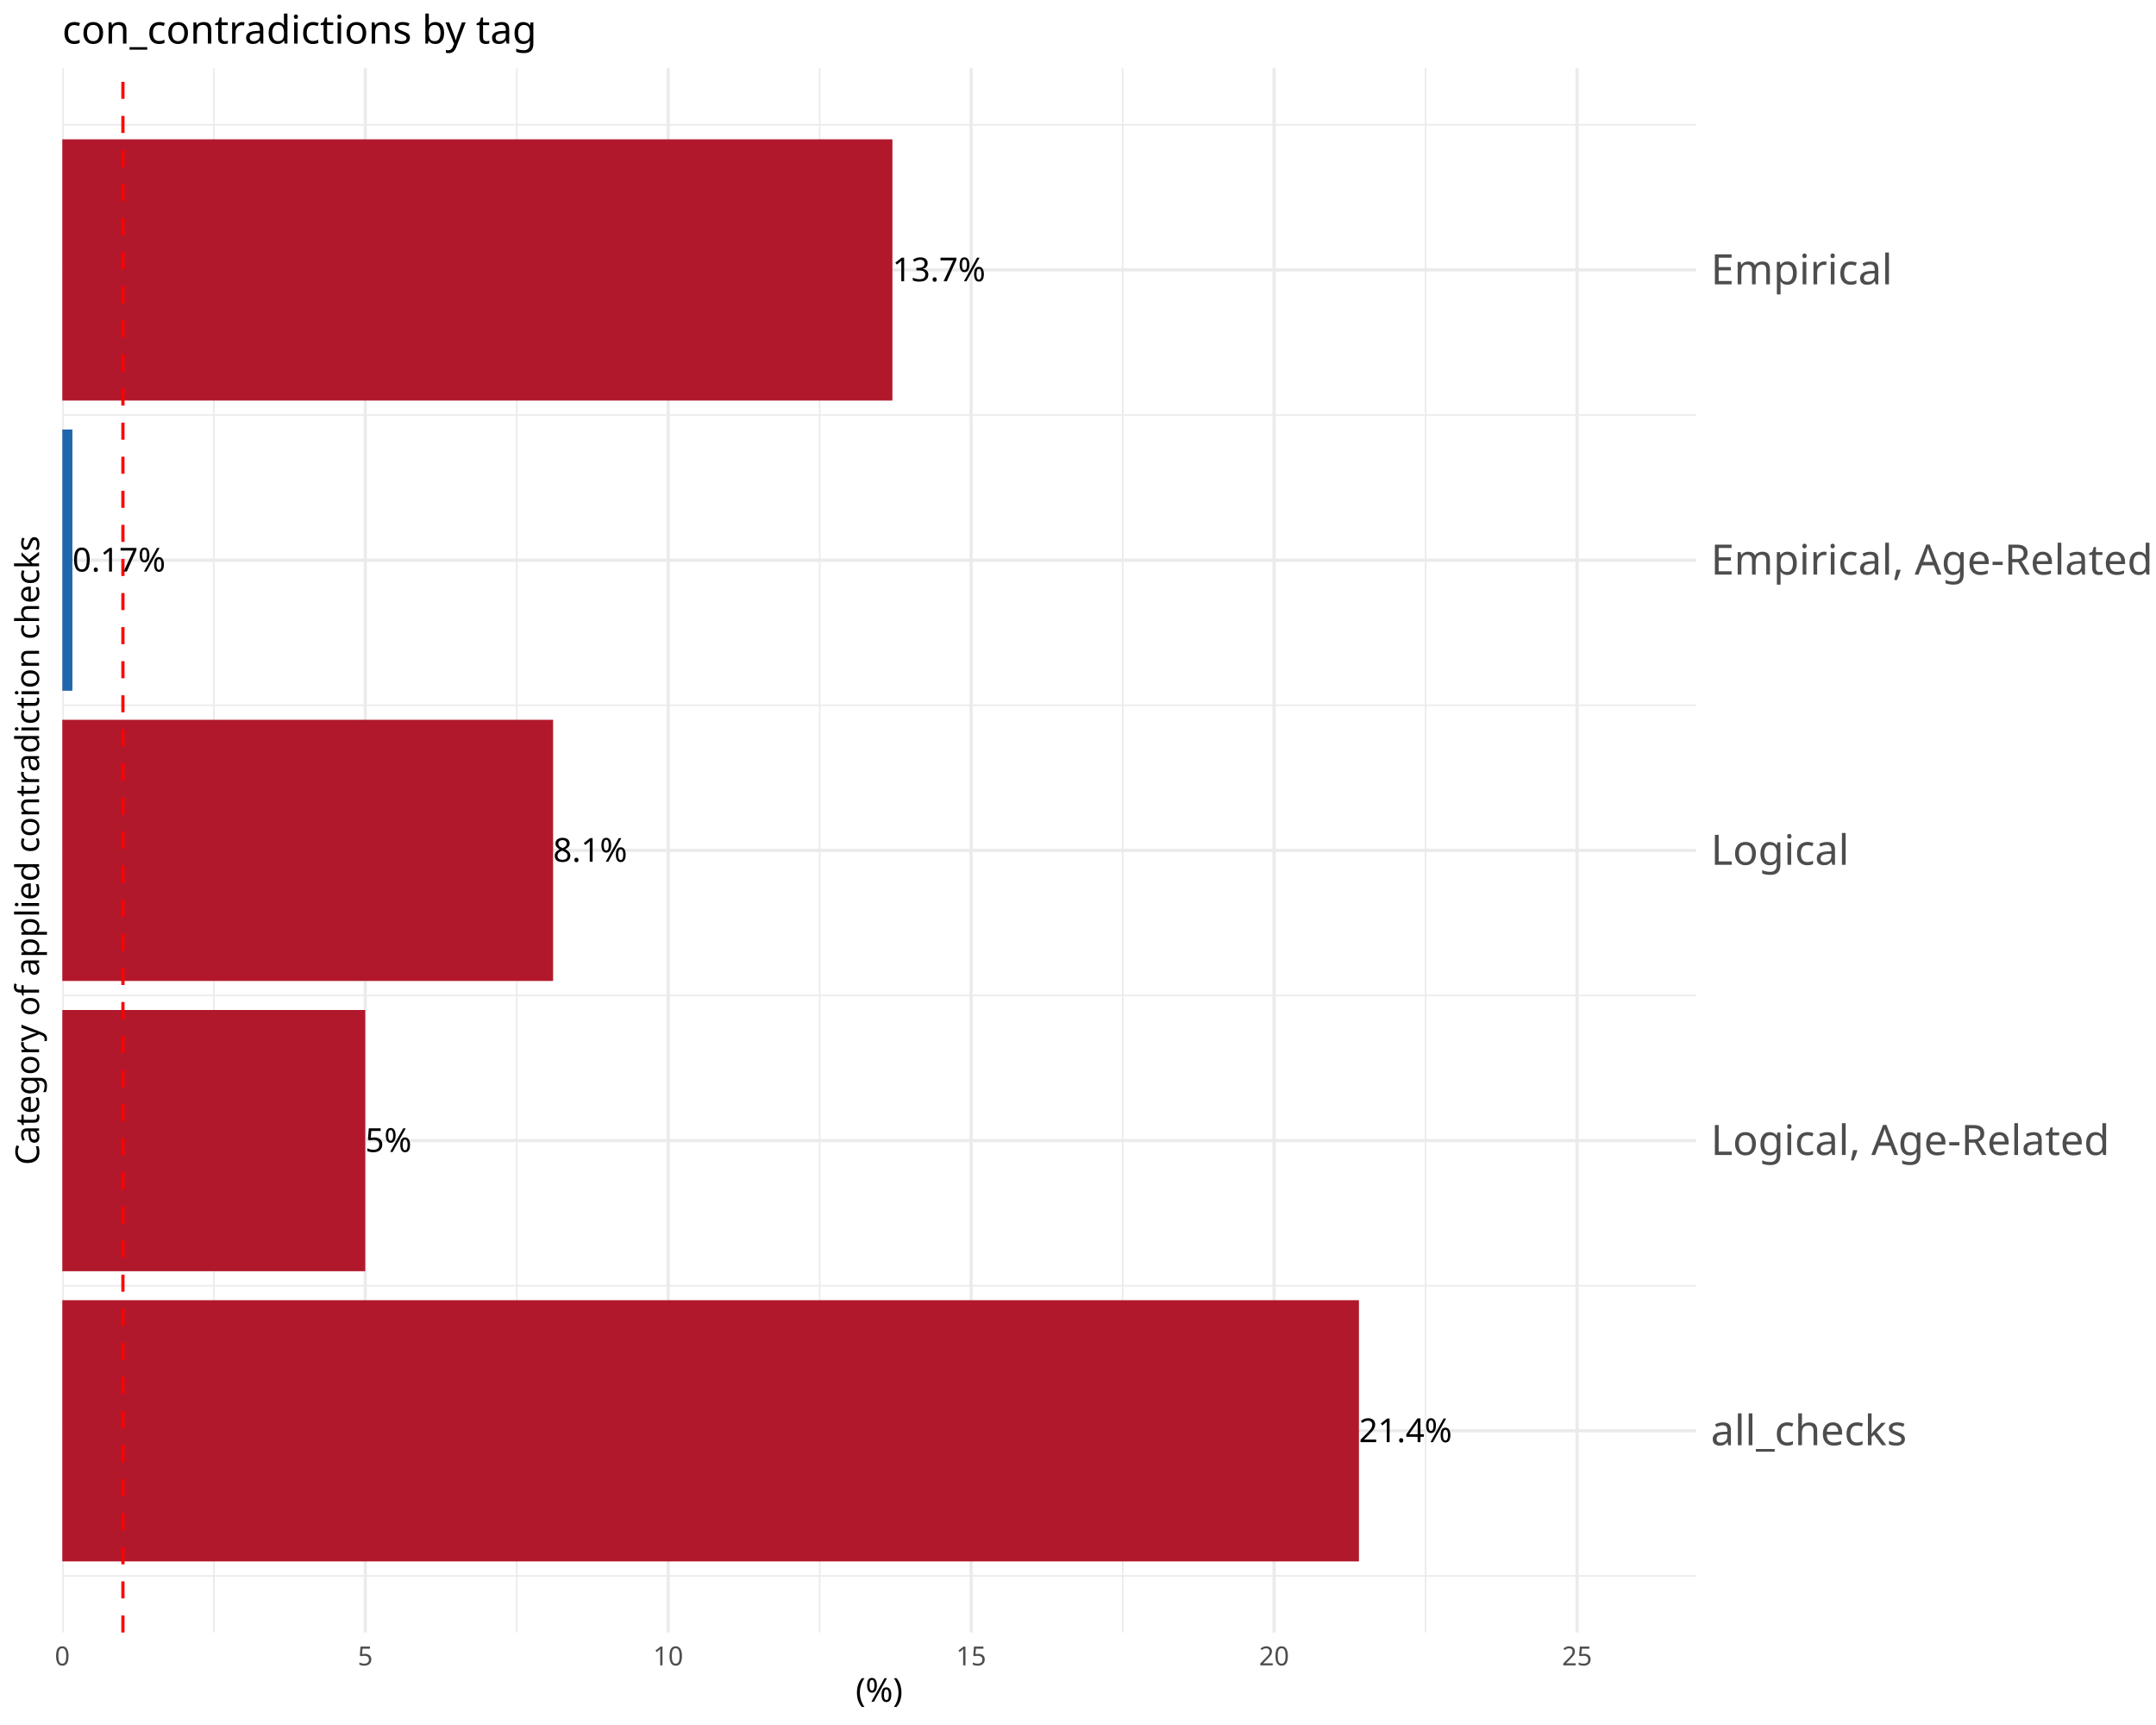
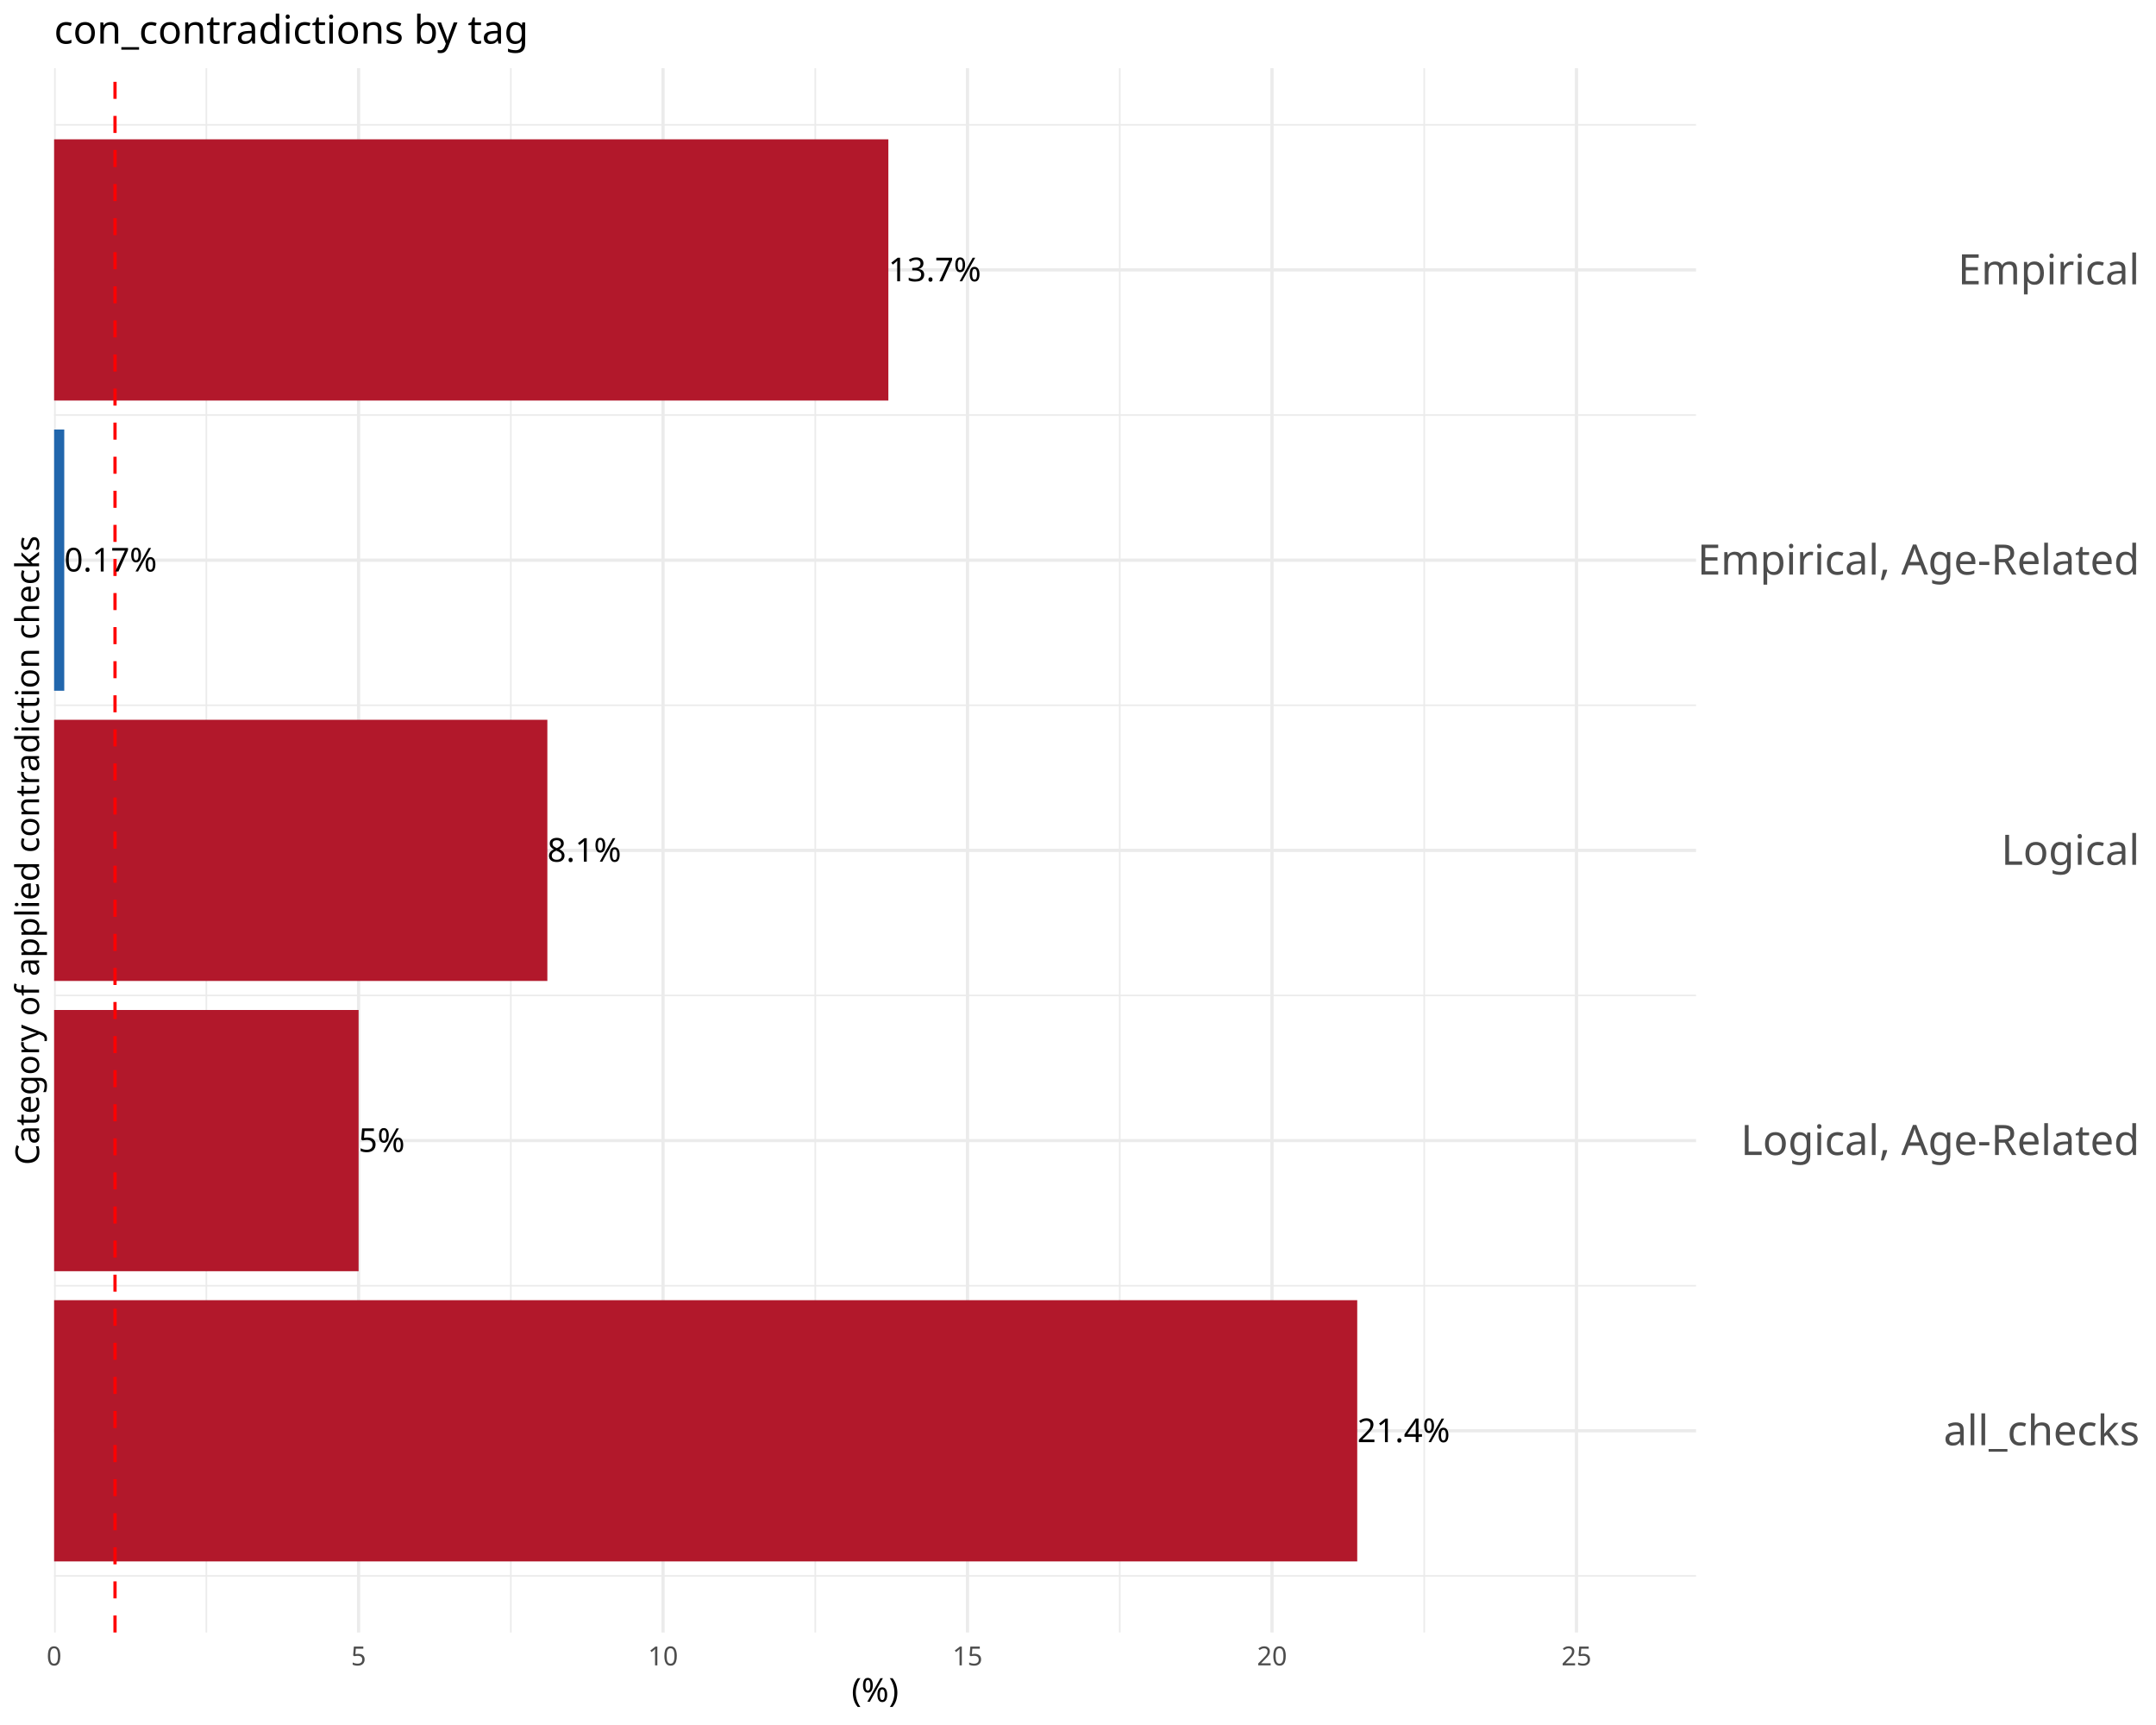
<svg xmlns="http://www.w3.org/2000/svg" class="svglite" data-engine-version="2.0" width="720.00pt" height="576.00pt" viewBox="0 0 720.00 576.00">
  <defs>
    <style type="text/css">
    .svglite line, .svglite polyline, .svglite polygon, .svglite path, .svglite rect, .svglite circle {
      fill: none;
      stroke: #000000;
      stroke-linecap: round;
      stroke-linejoin: round;
      stroke-miterlimit: 10.00;
    }
  </style>
  </defs>
  <rect width="100%" height="100%" style="stroke: none; fill: #FFFFFF;" />
  <defs>
    <clipPath id="cpMC4wMHw3MjAuMDB8MC4wMHw1NzYuMDA=">
      <rect x="0.00" y="0.00" width="720.00" height="576.00" />
    </clipPath>
  </defs>
  <g clip-path="url(#cpMC4wMHw3MjAuMDB8MC4wMHw1NzYuMDA=)">
- </g>
+     <rect x="0.00" y="0.00" width="720.00" height="576.00" style="stroke-width: 1.07; stroke: none; fill: #FFFFFF;" />
+   </g>
  <defs>
-     <clipPath id="cpMjAuODF8NTY2LjQwfDIyLjc4fDU0NS4xMQ==">
-       <rect x="20.81" y="22.78" width="545.59" height="522.33" />
+     <clipPath id="cpMTguMDd8NTY2LjQwfDIyLjc4fDU0NS4xMQ==">
+       <rect x="18.07" y="22.78" width="548.33" height="522.33" />
    </clipPath>
  </defs>
-   <g clip-path="url(#cpMjAuODF8NTY2LjQwfDIyLjc4fDU0NS4xMQ==)">
-     <polyline points="20.81,41.68 566.40,41.68 " style="stroke-width: 0.53; stroke: #EBEBEB; stroke-linecap: butt;" />
-     <polyline points="20.81,138.59 566.40,138.59 " style="stroke-width: 0.53; stroke: #EBEBEB; stroke-linecap: butt;" />
-     <polyline points="20.81,235.49 566.40,235.49 " style="stroke-width: 0.53; stroke: #EBEBEB; stroke-linecap: butt;" />
-     <polyline points="20.81,332.40 566.40,332.40 " style="stroke-width: 0.53; stroke: #EBEBEB; stroke-linecap: butt;" />
-     <polyline points="20.81,429.31 566.40,429.31 " style="stroke-width: 0.53; stroke: #EBEBEB; stroke-linecap: butt;" />
-     <polyline points="20.81,526.22 566.40,526.22 " style="stroke-width: 0.53; stroke: #EBEBEB; stroke-linecap: butt;" />
-     <polyline points="71.40,545.11 71.40,22.78 " style="stroke-width: 0.53; stroke: #EBEBEB; stroke-linecap: butt;" />
-     <polyline points="172.57,545.11 172.57,22.78 " style="stroke-width: 0.53; stroke: #EBEBEB; stroke-linecap: butt;" />
-     <polyline points="273.74,545.11 273.74,22.78 " style="stroke-width: 0.53; stroke: #EBEBEB; stroke-linecap: butt;" />
-     <polyline points="374.91,545.11 374.91,22.78 " style="stroke-width: 0.53; stroke: #EBEBEB; stroke-linecap: butt;" />
-     <polyline points="476.08,545.11 476.08,22.78 " style="stroke-width: 0.53; stroke: #EBEBEB; stroke-linecap: butt;" />
-     <polyline points="20.81,90.13 566.40,90.13 " style="stroke-width: 1.07; stroke: #EBEBEB; stroke-linecap: butt;" />
-     <polyline points="20.81,187.04 566.40,187.04 " style="stroke-width: 1.07; stroke: #EBEBEB; stroke-linecap: butt;" />
-     <polyline points="20.81,283.95 566.40,283.95 " style="stroke-width: 1.07; stroke: #EBEBEB; stroke-linecap: butt;" />
-     <polyline points="20.81,380.86 566.40,380.86 " style="stroke-width: 1.07; stroke: #EBEBEB; stroke-linecap: butt;" />
-     <polyline points="20.81,477.76 566.40,477.76 " style="stroke-width: 1.07; stroke: #EBEBEB; stroke-linecap: butt;" />
-     <polyline points="20.81,545.11 20.81,22.78 " style="stroke-width: 1.07; stroke: #EBEBEB; stroke-linecap: butt;" />
-     <polyline points="121.98,545.11 121.98,22.78 " style="stroke-width: 1.07; stroke: #EBEBEB; stroke-linecap: butt;" />
-     <polyline points="223.15,545.11 223.15,22.78 " style="stroke-width: 1.07; stroke: #EBEBEB; stroke-linecap: butt;" />
-     <polyline points="324.32,545.11 324.32,22.78 " style="stroke-width: 1.07; stroke: #EBEBEB; stroke-linecap: butt;" />
-     <polyline points="425.49,545.11 425.49,22.78 " style="stroke-width: 1.07; stroke: #EBEBEB; stroke-linecap: butt;" />
-     <polyline points="526.66,545.11 526.66,22.78 " style="stroke-width: 1.07; stroke: #EBEBEB; stroke-linecap: butt;" />
-     <rect x="20.81" y="46.53" width="277.21" height="87.22" style="stroke-width: 1.07; stroke: none; stroke-linecap: butt; stroke-linejoin: miter; fill: #B2182B;" />
-     <rect x="20.81" y="143.43" width="3.37" height="87.22" style="stroke-width: 1.07; stroke: none; stroke-linecap: butt; stroke-linejoin: miter; fill: #2166AC;" />
-     <rect x="20.81" y="240.34" width="163.90" height="87.22" style="stroke-width: 1.07; stroke: none; stroke-linecap: butt; stroke-linejoin: miter; fill: #B2182B;" />
-     <rect x="20.81" y="337.25" width="101.17" height="87.22" style="stroke-width: 1.07; stroke: none; stroke-linecap: butt; stroke-linejoin: miter; fill: #B2182B;" />
-     <rect x="20.81" y="434.15" width="433.01" height="87.22" style="stroke-width: 1.07; stroke: none; stroke-linecap: butt; stroke-linejoin: miter; fill: #B2182B;" />
-     <line x1="41.05" y1="545.11" x2="41.05" y2="22.78" style="stroke-width: 1.07; stroke: #FF0000; stroke-dasharray: 5.69,5.69; stroke-linecap: butt;" />
-     <text x="298.02" y="93.93" style="font-size: 11.04px; font-family: sans;" textLength="34.37px" lengthAdjust="spacingAndGlyphs"> 13.7%</text>
-     <text x="24.19" y="190.84" style="font-size: 11.04px; font-family: sans;" textLength="34.37px" lengthAdjust="spacingAndGlyphs"> 0.17%</text>
-     <text x="184.71" y="287.75" style="font-size: 11.04px; font-family: sans;" textLength="28.23px" lengthAdjust="spacingAndGlyphs"> 8.1%</text>
-     <text x="121.98" y="384.65" style="font-size: 11.04px; font-family: sans;" textLength="19.02px" lengthAdjust="spacingAndGlyphs"> 5%</text>
-     <text x="453.82" y="481.56" style="font-size: 11.04px; font-family: sans;" textLength="34.37px" lengthAdjust="spacingAndGlyphs"> 21.4%</text>
+   <g clip-path="url(#cpMTguMDd8NTY2LjQwfDIyLjc4fDU0NS4xMQ==)">
+     <polyline points="18.07,41.68 566.40,41.68 " style="stroke-width: 0.53; stroke: #EBEBEB; stroke-linecap: butt;" />
+     <polyline points="18.07,138.59 566.40,138.59 " style="stroke-width: 0.53; stroke: #EBEBEB; stroke-linecap: butt;" />
+     <polyline points="18.07,235.49 566.40,235.49 " style="stroke-width: 0.53; stroke: #EBEBEB; stroke-linecap: butt;" />
+     <polyline points="18.07,332.40 566.40,332.40 " style="stroke-width: 0.53; stroke: #EBEBEB; stroke-linecap: butt;" />
+     <polyline points="18.07,429.31 566.40,429.31 " style="stroke-width: 0.53; stroke: #EBEBEB; stroke-linecap: butt;" />
+     <polyline points="18.07,526.22 566.40,526.22 " style="stroke-width: 0.53; stroke: #EBEBEB; stroke-linecap: butt;" />
+     <polyline points="68.91,545.11 68.91,22.78 " style="stroke-width: 0.53; stroke: #EBEBEB; stroke-linecap: butt;" />
+     <polyline points="170.59,545.11 170.59,22.78 " style="stroke-width: 0.53; stroke: #EBEBEB; stroke-linecap: butt;" />
+     <polyline points="272.27,545.11 272.27,22.78 " style="stroke-width: 0.53; stroke: #EBEBEB; stroke-linecap: butt;" />
+     <polyline points="373.95,545.11 373.95,22.78 " style="stroke-width: 0.53; stroke: #EBEBEB; stroke-linecap: butt;" />
+     <polyline points="475.62,545.11 475.62,22.78 " style="stroke-width: 0.53; stroke: #EBEBEB; stroke-linecap: butt;" />
+     <polyline points="18.07,90.13 566.40,90.13 " style="stroke-width: 1.07; stroke: #EBEBEB; stroke-linecap: butt;" />
+     <polyline points="18.07,187.04 566.40,187.04 " style="stroke-width: 1.07; stroke: #EBEBEB; stroke-linecap: butt;" />
+     <polyline points="18.07,283.95 566.40,283.95 " style="stroke-width: 1.07; stroke: #EBEBEB; stroke-linecap: butt;" />
+     <polyline points="18.07,380.86 566.40,380.86 " style="stroke-width: 1.07; stroke: #EBEBEB; stroke-linecap: butt;" />
+     <polyline points="18.07,477.76 566.40,477.76 " style="stroke-width: 1.07; stroke: #EBEBEB; stroke-linecap: butt;" />
+     <polyline points="18.07,545.11 18.07,22.78 " style="stroke-width: 1.07; stroke: #EBEBEB; stroke-linecap: butt;" />
+     <polyline points="119.75,545.11 119.75,22.78 " style="stroke-width: 1.07; stroke: #EBEBEB; stroke-linecap: butt;" />
+     <polyline points="221.43,545.11 221.43,22.78 " style="stroke-width: 1.07; stroke: #EBEBEB; stroke-linecap: butt;" />
+     <polyline points="323.11,545.11 323.11,22.78 " style="stroke-width: 1.07; stroke: #EBEBEB; stroke-linecap: butt;" />
+     <polyline points="424.79,545.11 424.79,22.78 " style="stroke-width: 1.07; stroke: #EBEBEB; stroke-linecap: butt;" />
+     <polyline points="526.46,545.11 526.46,22.78 " style="stroke-width: 1.07; stroke: #EBEBEB; stroke-linecap: butt;" />
+     <rect x="18.07" y="46.53" width="278.60" height="87.22" style="stroke-width: 1.07; stroke: none; stroke-linecap: butt; stroke-linejoin: miter; fill: #B2182B;" />
+     <rect x="18.07" y="143.43" width="3.39" height="87.22" style="stroke-width: 1.07; stroke: none; stroke-linecap: butt; stroke-linejoin: miter; fill: #2166AC;" />
+     <rect x="18.07" y="240.34" width="164.72" height="87.22" style="stroke-width: 1.07; stroke: none; stroke-linecap: butt; stroke-linejoin: miter; fill: #B2182B;" />
+     <rect x="18.07" y="337.25" width="101.68" height="87.22" style="stroke-width: 1.07; stroke: none; stroke-linecap: butt; stroke-linejoin: miter; fill: #B2182B;" />
+     <rect x="18.07" y="434.15" width="435.18" height="87.22" style="stroke-width: 1.07; stroke: none; stroke-linecap: butt; stroke-linejoin: miter; fill: #B2182B;" />
+     <line x1="38.41" y1="545.11" x2="38.41" y2="22.78" style="stroke-width: 1.07; stroke: #FF0000; stroke-dasharray: 5.69,5.69; stroke-linecap: butt;" />
+     <text x="296.67" y="93.92" style="font-size: 11.00px; font-family: sans;" textLength="34.25px" lengthAdjust="spacingAndGlyphs"> 13.7%</text>
+     <text x="21.46" y="190.83" style="font-size: 11.00px; font-family: sans;" textLength="34.25px" lengthAdjust="spacingAndGlyphs"> 0.17%</text>
+     <text x="182.79" y="287.73" style="font-size: 11.00px; font-family: sans;" textLength="28.13px" lengthAdjust="spacingAndGlyphs"> 8.1%</text>
+     <text x="119.75" y="384.64" style="font-size: 11.00px; font-family: sans;" textLength="18.96px" lengthAdjust="spacingAndGlyphs"> 5%</text>
+     <text x="453.26" y="481.55" style="font-size: 11.00px; font-family: sans;" textLength="34.25px" lengthAdjust="spacingAndGlyphs"> 21.4%</text>
  </g>
  <g clip-path="url(#cpMC4wMHw3MjAuMDB8MC4wMHw1NzYuMDA=)">
-     <text x="571.33" y="94.95" style="font-size: 14.00px; fill: #4D4D4D; font-family: sans;" textLength="57.57px" lengthAdjust="spacingAndGlyphs">Empirical</text>
-     <text x="571.33" y="191.86" style="font-size: 14.00px; fill: #4D4D4D; font-family: sans;" textLength="143.19px" lengthAdjust="spacingAndGlyphs">Empirical, Age-Related</text>
-     <text x="571.33" y="288.77" style="font-size: 14.00px; fill: #4D4D4D; font-family: sans;" textLength="44.37px" lengthAdjust="spacingAndGlyphs">Logical</text>
-     <text x="571.33" y="385.67" style="font-size: 14.00px; fill: #4D4D4D; font-family: sans;" textLength="129.98px" lengthAdjust="spacingAndGlyphs">Logical, Age-Related</text>
-     <text x="571.33" y="482.58" style="font-size: 14.00px; fill: #4D4D4D; font-family: sans;" textLength="65.39px" lengthAdjust="spacingAndGlyphs">all_checks</text>
-     <text x="20.81" y="556.10" text-anchor="middle" style="font-size: 8.80px; fill: #4D4D4D; font-family: sans;" textLength="4.89px" lengthAdjust="spacingAndGlyphs">0</text>
-     <text x="121.98" y="556.10" text-anchor="middle" style="font-size: 8.80px; fill: #4D4D4D; font-family: sans;" textLength="4.89px" lengthAdjust="spacingAndGlyphs">5</text>
-     <text x="223.15" y="556.10" text-anchor="middle" style="font-size: 8.80px; fill: #4D4D4D; font-family: sans;" textLength="9.79px" lengthAdjust="spacingAndGlyphs">10</text>
-     <text x="324.32" y="556.10" text-anchor="middle" style="font-size: 8.80px; fill: #4D4D4D; font-family: sans;" textLength="9.79px" lengthAdjust="spacingAndGlyphs">15</text>
-     <text x="425.49" y="556.10" text-anchor="middle" style="font-size: 8.80px; fill: #4D4D4D; font-family: sans;" textLength="9.79px" lengthAdjust="spacingAndGlyphs">20</text>
-     <text x="526.66" y="556.10" text-anchor="middle" style="font-size: 8.80px; fill: #4D4D4D; font-family: sans;" textLength="9.79px" lengthAdjust="spacingAndGlyphs">25</text>
-     <text x="293.61" y="568.24" text-anchor="middle" style="font-size: 11.00px; font-family: sans;" textLength="17.11px" lengthAdjust="spacingAndGlyphs">(%)</text>
+     <text x="714.52" y="94.95" text-anchor="end" style="font-size: 14.00px; fill: #4D4D4D; font-family: sans;" textLength="57.57px" lengthAdjust="spacingAndGlyphs">Empirical</text>
+     <text x="714.52" y="191.86" text-anchor="end" style="font-size: 14.00px; fill: #4D4D4D; font-family: sans;" textLength="143.19px" lengthAdjust="spacingAndGlyphs">Empirical, Age-Related</text>
+     <text x="714.52" y="288.77" text-anchor="end" style="font-size: 14.00px; fill: #4D4D4D; font-family: sans;" textLength="44.37px" lengthAdjust="spacingAndGlyphs">Logical</text>
+     <text x="714.52" y="385.67" text-anchor="end" style="font-size: 14.00px; fill: #4D4D4D; font-family: sans;" textLength="129.98px" lengthAdjust="spacingAndGlyphs">Logical, Age-Related</text>
+     <text x="714.52" y="482.58" text-anchor="end" style="font-size: 14.00px; fill: #4D4D4D; font-family: sans;" textLength="65.39px" lengthAdjust="spacingAndGlyphs">all_checks</text>
+     <text x="18.07" y="556.10" text-anchor="middle" style="font-size: 8.80px; fill: #4D4D4D; font-family: sans;" textLength="4.89px" lengthAdjust="spacingAndGlyphs">0</text>
+     <text x="119.75" y="556.10" text-anchor="middle" style="font-size: 8.80px; fill: #4D4D4D; font-family: sans;" textLength="4.89px" lengthAdjust="spacingAndGlyphs">5</text>
+     <text x="221.43" y="556.10" text-anchor="middle" style="font-size: 8.80px; fill: #4D4D4D; font-family: sans;" textLength="9.79px" lengthAdjust="spacingAndGlyphs">10</text>
+     <text x="323.11" y="556.10" text-anchor="middle" style="font-size: 8.80px; fill: #4D4D4D; font-family: sans;" textLength="9.79px" lengthAdjust="spacingAndGlyphs">15</text>
+     <text x="424.79" y="556.10" text-anchor="middle" style="font-size: 8.80px; fill: #4D4D4D; font-family: sans;" textLength="9.79px" lengthAdjust="spacingAndGlyphs">20</text>
+     <text x="526.46" y="556.10" text-anchor="middle" style="font-size: 8.80px; fill: #4D4D4D; font-family: sans;" textLength="9.79px" lengthAdjust="spacingAndGlyphs">25</text>
+     <text x="292.24" y="568.24" text-anchor="middle" style="font-size: 11.00px; font-family: sans;" textLength="17.11px" lengthAdjust="spacingAndGlyphs">(%)</text>
    <text transform="translate(13.05,283.95) rotate(-90)" text-anchor="middle" style="font-size: 11.00px; font-family: sans;" textLength="198.15px" lengthAdjust="spacingAndGlyphs">Category of applied contradiction checks</text>
-     <text x="20.81" y="14.56" style="font-size: 13.20px; font-family: sans;" textLength="149.72px" lengthAdjust="spacingAndGlyphs">con_contradictions by tag</text>
+     <text x="18.07" y="14.56" style="font-size: 13.20px; font-family: sans;" textLength="149.72px" lengthAdjust="spacingAndGlyphs">con_contradictions by tag</text>
  </g>
</svg>
